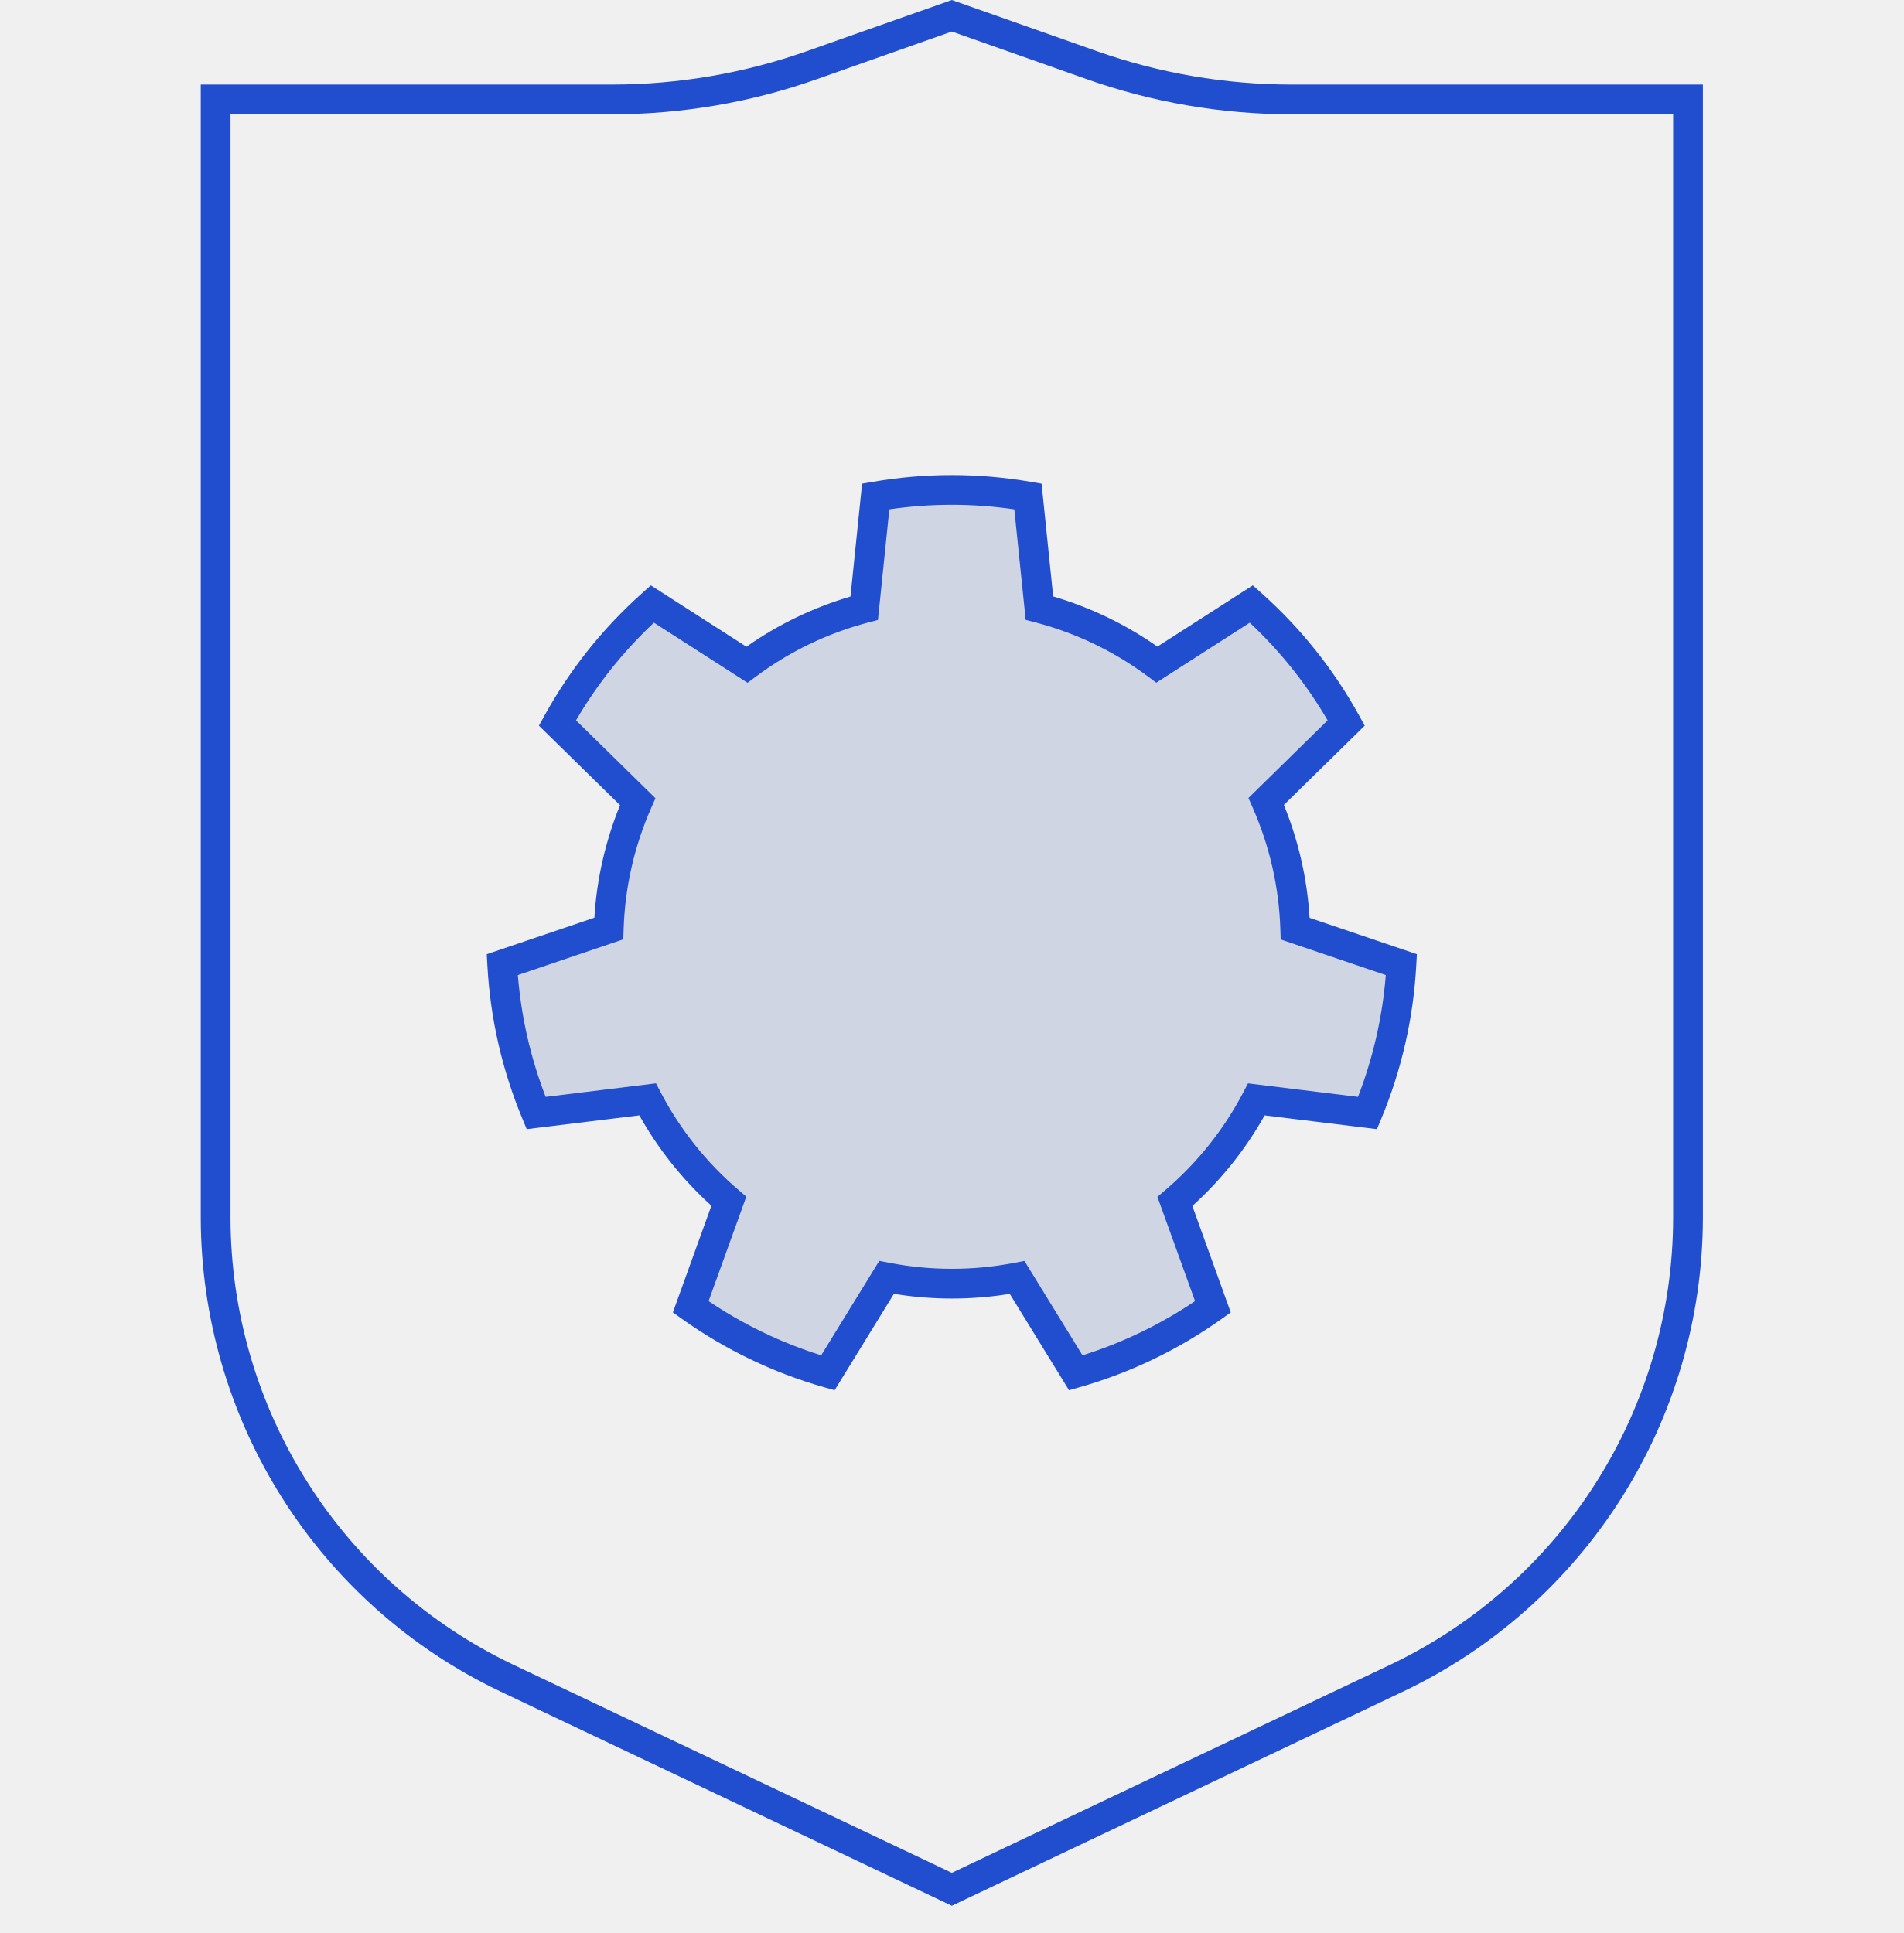
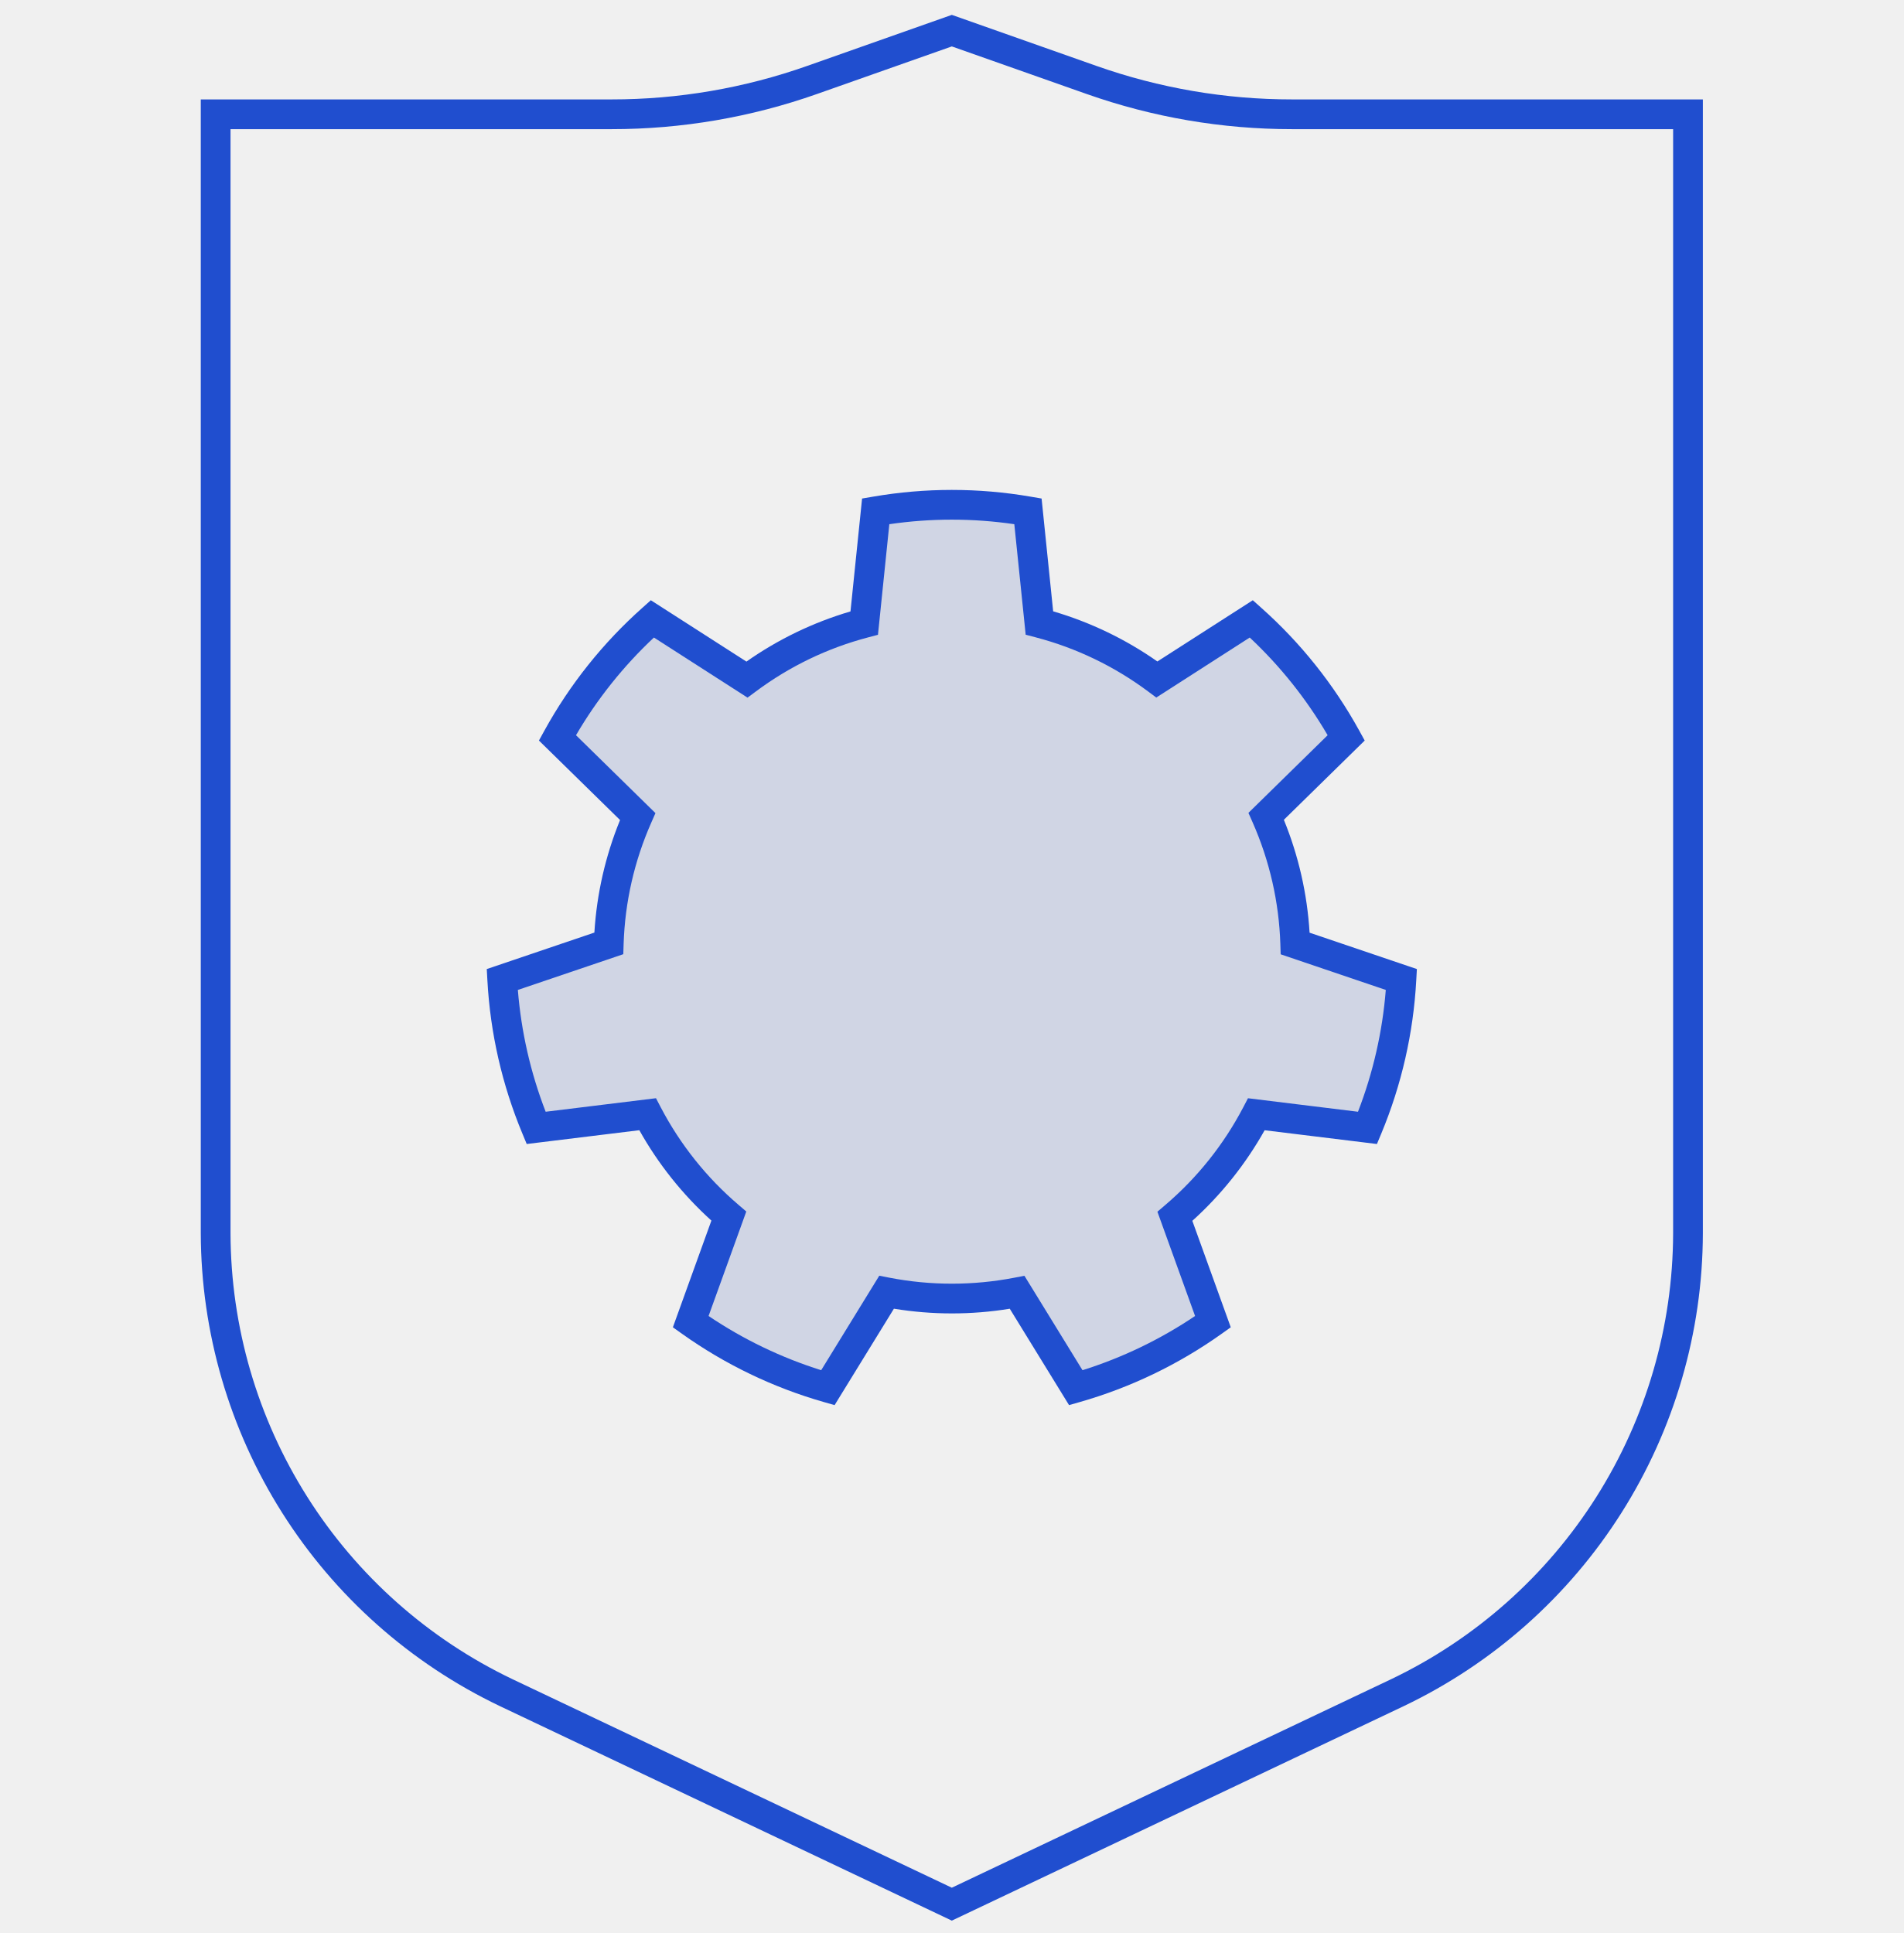
- <svg xmlns="http://www.w3.org/2000/svg" width="64" height="65" viewBox="0 0 64 65" fill="none">
+ <svg xmlns="http://www.w3.org/2000/svg" width="64" height="65" viewBox="0 0 64 64" fill="none">
  <g clip-path="url(#clip0_20_3888)">
    <path opacity="0.15" d="M42.239 36.968L45.976 37.427C46.636 35.84 47.021 34.153 47.115 32.438L43.545 31.227C43.497 29.752 43.166 28.299 42.569 26.949L45.26 24.311C44.431 22.805 43.352 21.452 42.069 20.309L38.895 22.348C37.712 21.467 36.371 20.822 34.945 20.447L34.559 16.693C32.865 16.402 31.135 16.402 29.441 16.693L29.055 20.45C27.631 20.826 26.292 21.471 25.111 22.352L21.931 20.309C20.648 21.452 19.569 22.805 18.74 24.311L21.439 26.957C20.844 28.303 20.514 29.752 20.466 31.224L16.885 32.437C16.979 34.153 17.364 35.84 18.024 37.427L21.771 36.967C22.455 38.273 23.383 39.436 24.503 40.394L23.221 43.944C24.621 44.941 26.18 45.691 27.832 46.164L29.805 42.955C31.255 43.237 32.746 43.237 34.196 42.956L36.168 46.164C37.82 45.691 39.379 44.941 40.779 43.944L39.5 40.401C40.623 39.442 41.553 38.277 42.239 36.968V36.968Z" fill="#183A9E" />
    <path d="M32 64.084L16.798 56.867C13.797 55.432 11.262 53.179 9.485 50.368C7.708 47.557 6.76 44.301 6.75 40.975V2.843H20.563C22.802 2.844 25.025 2.463 27.136 1.717L32 0L36.864 1.717C38.975 2.463 41.198 2.844 43.438 2.843H57.25V40.975C57.241 44.301 56.293 47.557 54.515 50.368C52.738 53.179 50.203 55.432 47.202 56.867L32 64.084ZM7.75 3.843V40.975C7.759 44.112 8.653 47.182 10.33 49.834C12.006 52.486 14.397 54.61 17.227 55.964L32 62.977L46.773 55.964C49.604 54.61 51.994 52.486 53.671 49.834C55.347 47.182 56.241 44.112 56.25 40.975V3.843H43.438C41.085 3.844 38.749 3.444 36.531 2.66L32 1.061L27.469 2.66C25.251 3.444 22.915 3.844 20.563 3.843H7.75Z" fill="#204ECF" />
    <path d="M35.941 46.749L33.948 43.508C32.658 43.719 31.343 43.718 30.053 43.507L28.059 46.749L27.694 46.645C25.988 46.157 24.377 45.381 22.931 44.352L22.622 44.132L23.917 40.544C22.95 39.669 22.131 38.643 21.494 37.505L17.708 37.969L17.563 37.619C16.88 35.98 16.482 34.237 16.386 32.465L16.365 32.086L19.983 30.859C20.062 29.559 20.354 28.281 20.846 27.075L18.119 24.402L18.302 24.069C19.158 22.514 20.272 21.117 21.598 19.937L21.881 19.684L25.095 21.747C26.161 20.997 27.343 20.428 28.593 20.06L28.983 16.264L29.357 16.2C31.106 15.899 32.894 15.899 34.644 16.2L35.018 16.264L35.407 20.057C36.659 20.424 37.843 20.994 38.911 21.743L42.119 19.684L42.402 19.937C43.728 21.117 44.842 22.514 45.698 24.069L45.881 24.402L43.163 27.067C43.657 28.277 43.949 29.559 44.028 30.863L47.635 32.086L47.614 32.465C47.518 34.237 47.12 35.98 46.438 37.619L46.292 37.969L42.517 37.506C41.877 38.647 41.056 39.676 40.086 40.552L41.378 44.132L41.069 44.352C39.623 45.381 38.012 46.157 36.306 46.645L35.941 46.749ZM34.441 42.4L36.393 45.575C37.736 45.153 39.011 44.539 40.178 43.752L38.912 40.246L39.175 40.021C40.251 39.104 41.141 37.989 41.797 36.736L41.957 36.43L45.655 36.884C46.163 35.571 46.478 34.191 46.59 32.788L43.056 31.59L43.045 31.244C43 29.833 42.683 28.443 42.112 27.151L41.972 26.834L44.635 24.223C43.925 23.007 43.043 21.901 42.016 20.938L38.874 22.956L38.596 22.749C37.465 21.906 36.182 21.288 34.818 20.931L34.483 20.843L34.101 17.127C32.708 16.923 31.293 16.923 29.899 17.127L29.517 20.846L29.183 20.934C27.82 21.292 26.539 21.91 25.41 22.753L25.132 22.959L21.985 20.938C20.957 21.901 20.075 23.007 19.365 24.223L22.036 26.842L21.897 27.159C21.327 28.447 21.011 29.833 20.966 31.24L20.955 31.586L17.41 32.788C17.523 34.191 17.837 35.571 18.345 36.884L22.054 36.429L22.214 36.735C22.868 37.985 23.755 39.098 24.828 40.014L25.09 40.239L23.822 43.752C24.99 44.539 26.265 45.153 27.608 45.575L29.561 42.398L29.9 42.464C31.288 42.733 32.714 42.733 34.102 42.465L34.441 42.4Z" fill="#204ECF" />
  </g>
  <defs>
    <clipPath id="clip0_20_3888">
      <rect width="64" height="64.084" fill="white" />
    </clipPath>
  </defs>
</svg>
